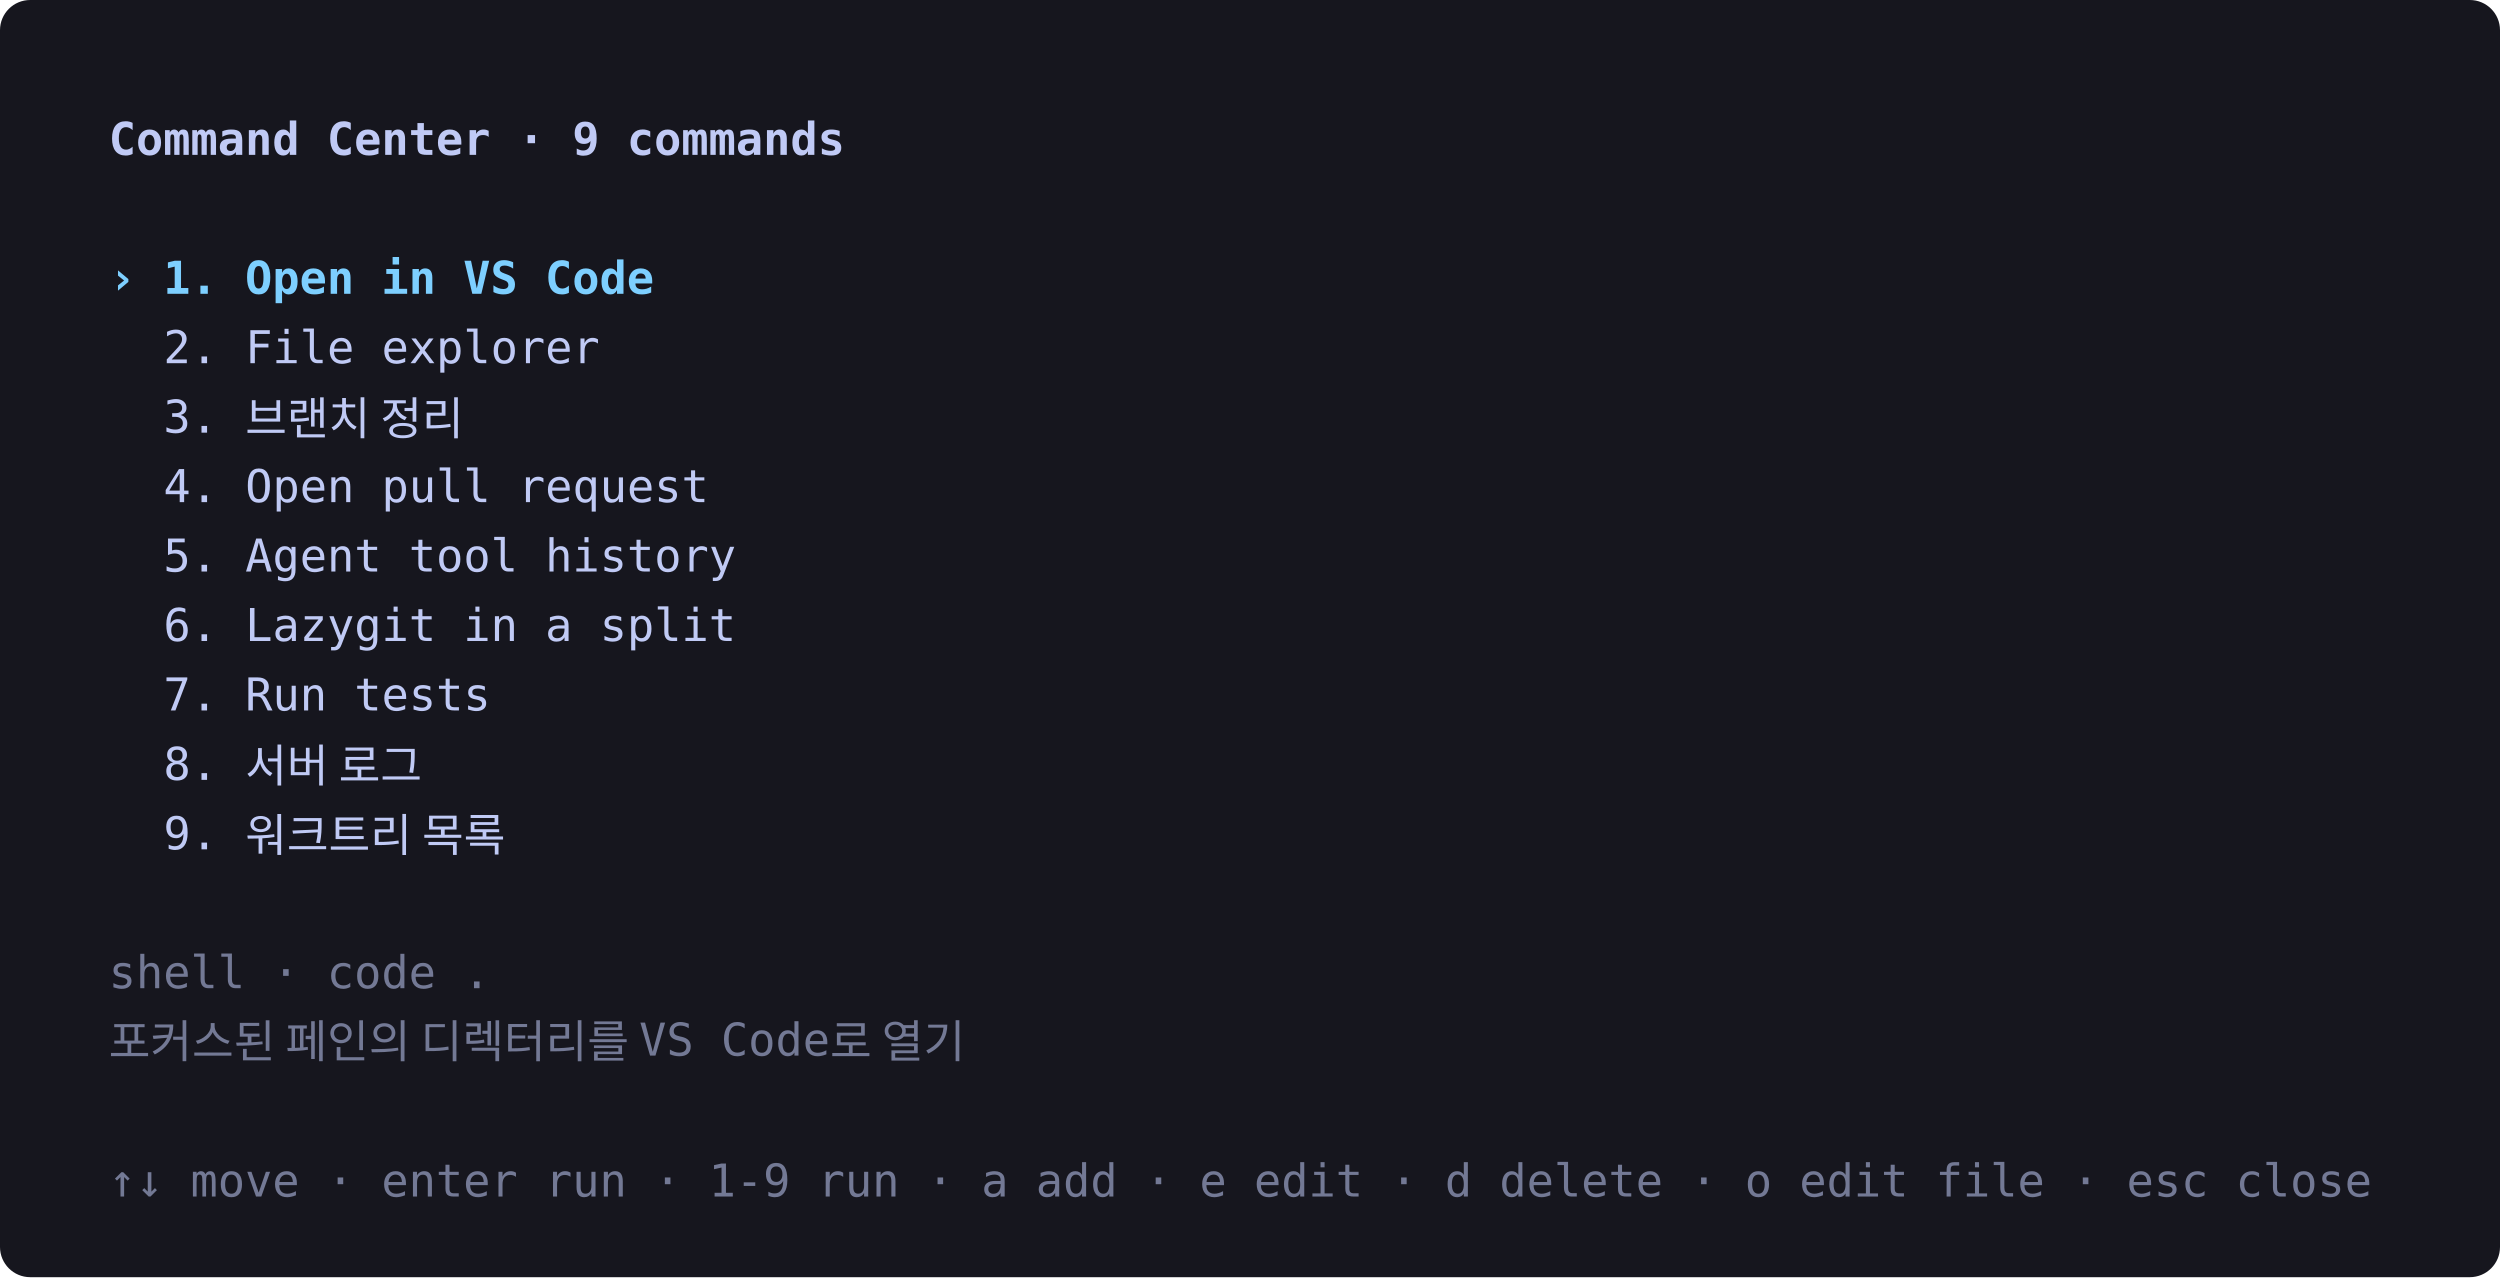
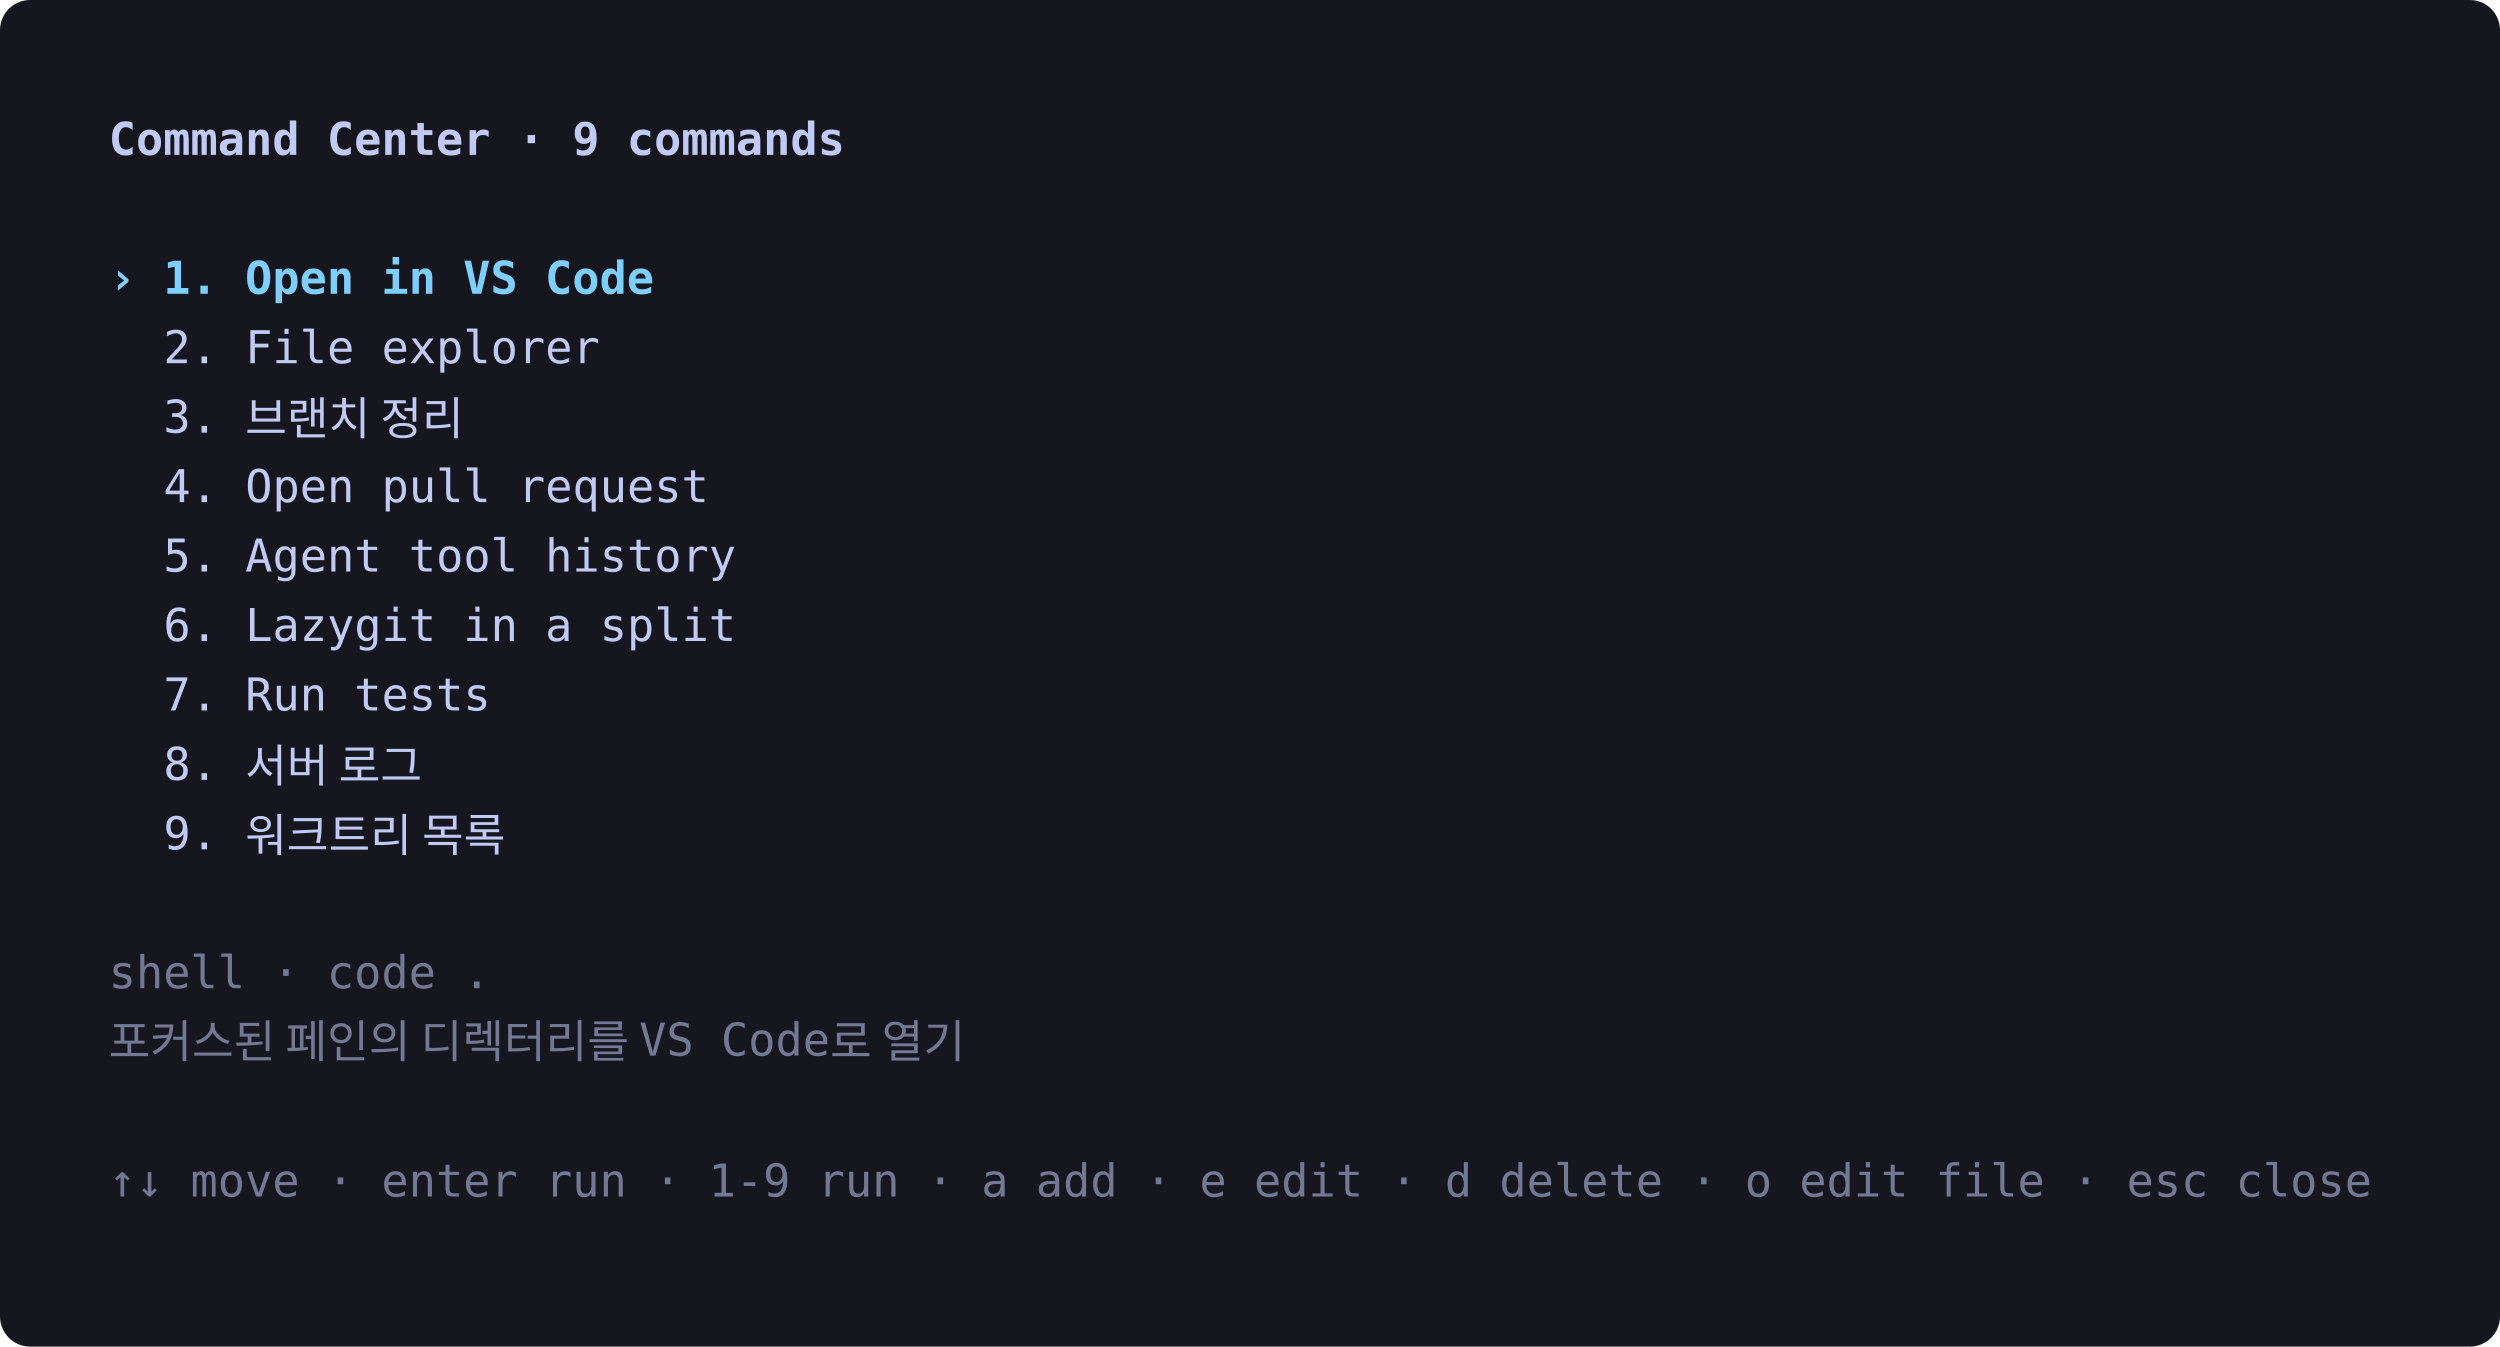
- <svg xmlns="http://www.w3.org/2000/svg" width="828" height="423" viewBox="0 0 828 423" font-family="ui-monospace, SFMono-Regular, 'SF Mono', Menlo, Consolas, 'DejaVu Sans Mono', 'Apple SD Gothic Neo', monospace" font-size="15.0">
-   <rect width="828" height="423" rx="10.0" fill="#16161e" />
+ <svg xmlns="http://www.w3.org/2000/svg" width="828" height="446" viewBox="0 0 828 446" font-family="ui-monospace, SFMono-Regular, 'SF Mono', Menlo, Consolas, 'DejaVu Sans Mono', 'Apple SD Gothic Neo', monospace" font-size="15.0">
+   <rect width="828" height="446" rx="10.0" fill="#16161e" />
  <text x="36.00" y="51.30" fill="#c0caf5" font-weight="600" xml:space="preserve">Command Center · 9 commands</text>
  <text x="36.00" y="97.30" fill="#7dcfff" font-weight="600" xml:space="preserve">› 1. Open in VS Code</text>
  <text x="18.00" y="120.30" fill="#c0caf5" xml:space="preserve">    2. File explorer</text>
  <text x="18.00" y="143.30" fill="#c0caf5" xml:space="preserve">    3. 브랜치 정리</text>
  <text x="18.00" y="166.30" fill="#c0caf5" xml:space="preserve">    4. Open pull request</text>
  <text x="18.00" y="189.30" fill="#c0caf5" xml:space="preserve">    5. Agent tool history</text>
  <text x="18.00" y="212.30" fill="#c0caf5" xml:space="preserve">    6. Lazygit in a split</text>
  <text x="18.00" y="235.30" fill="#c0caf5" xml:space="preserve">    7. Run tests</text>
  <text x="18.00" y="258.30" fill="#c0caf5" xml:space="preserve">    8. 서버 로그</text>
  <text x="18.00" y="281.30" fill="#c0caf5" xml:space="preserve">    9. 워크트리 목록</text>
  <text x="36.00" y="327.30" fill="#c0caf5" opacity="0.55" xml:space="preserve">shell · code .</text>
  <text x="36.00" y="350.30" fill="#c0caf5" opacity="0.55" xml:space="preserve">포커스된 페인의 디렉터리를 VS Code로 열기</text>
  <text x="36.00" y="396.30" fill="#c0caf5" opacity="0.55" xml:space="preserve">↑↓ move · enter run · 1-9 run · a add · e edit · d delete · o edit file · esc close</text>
</svg>
